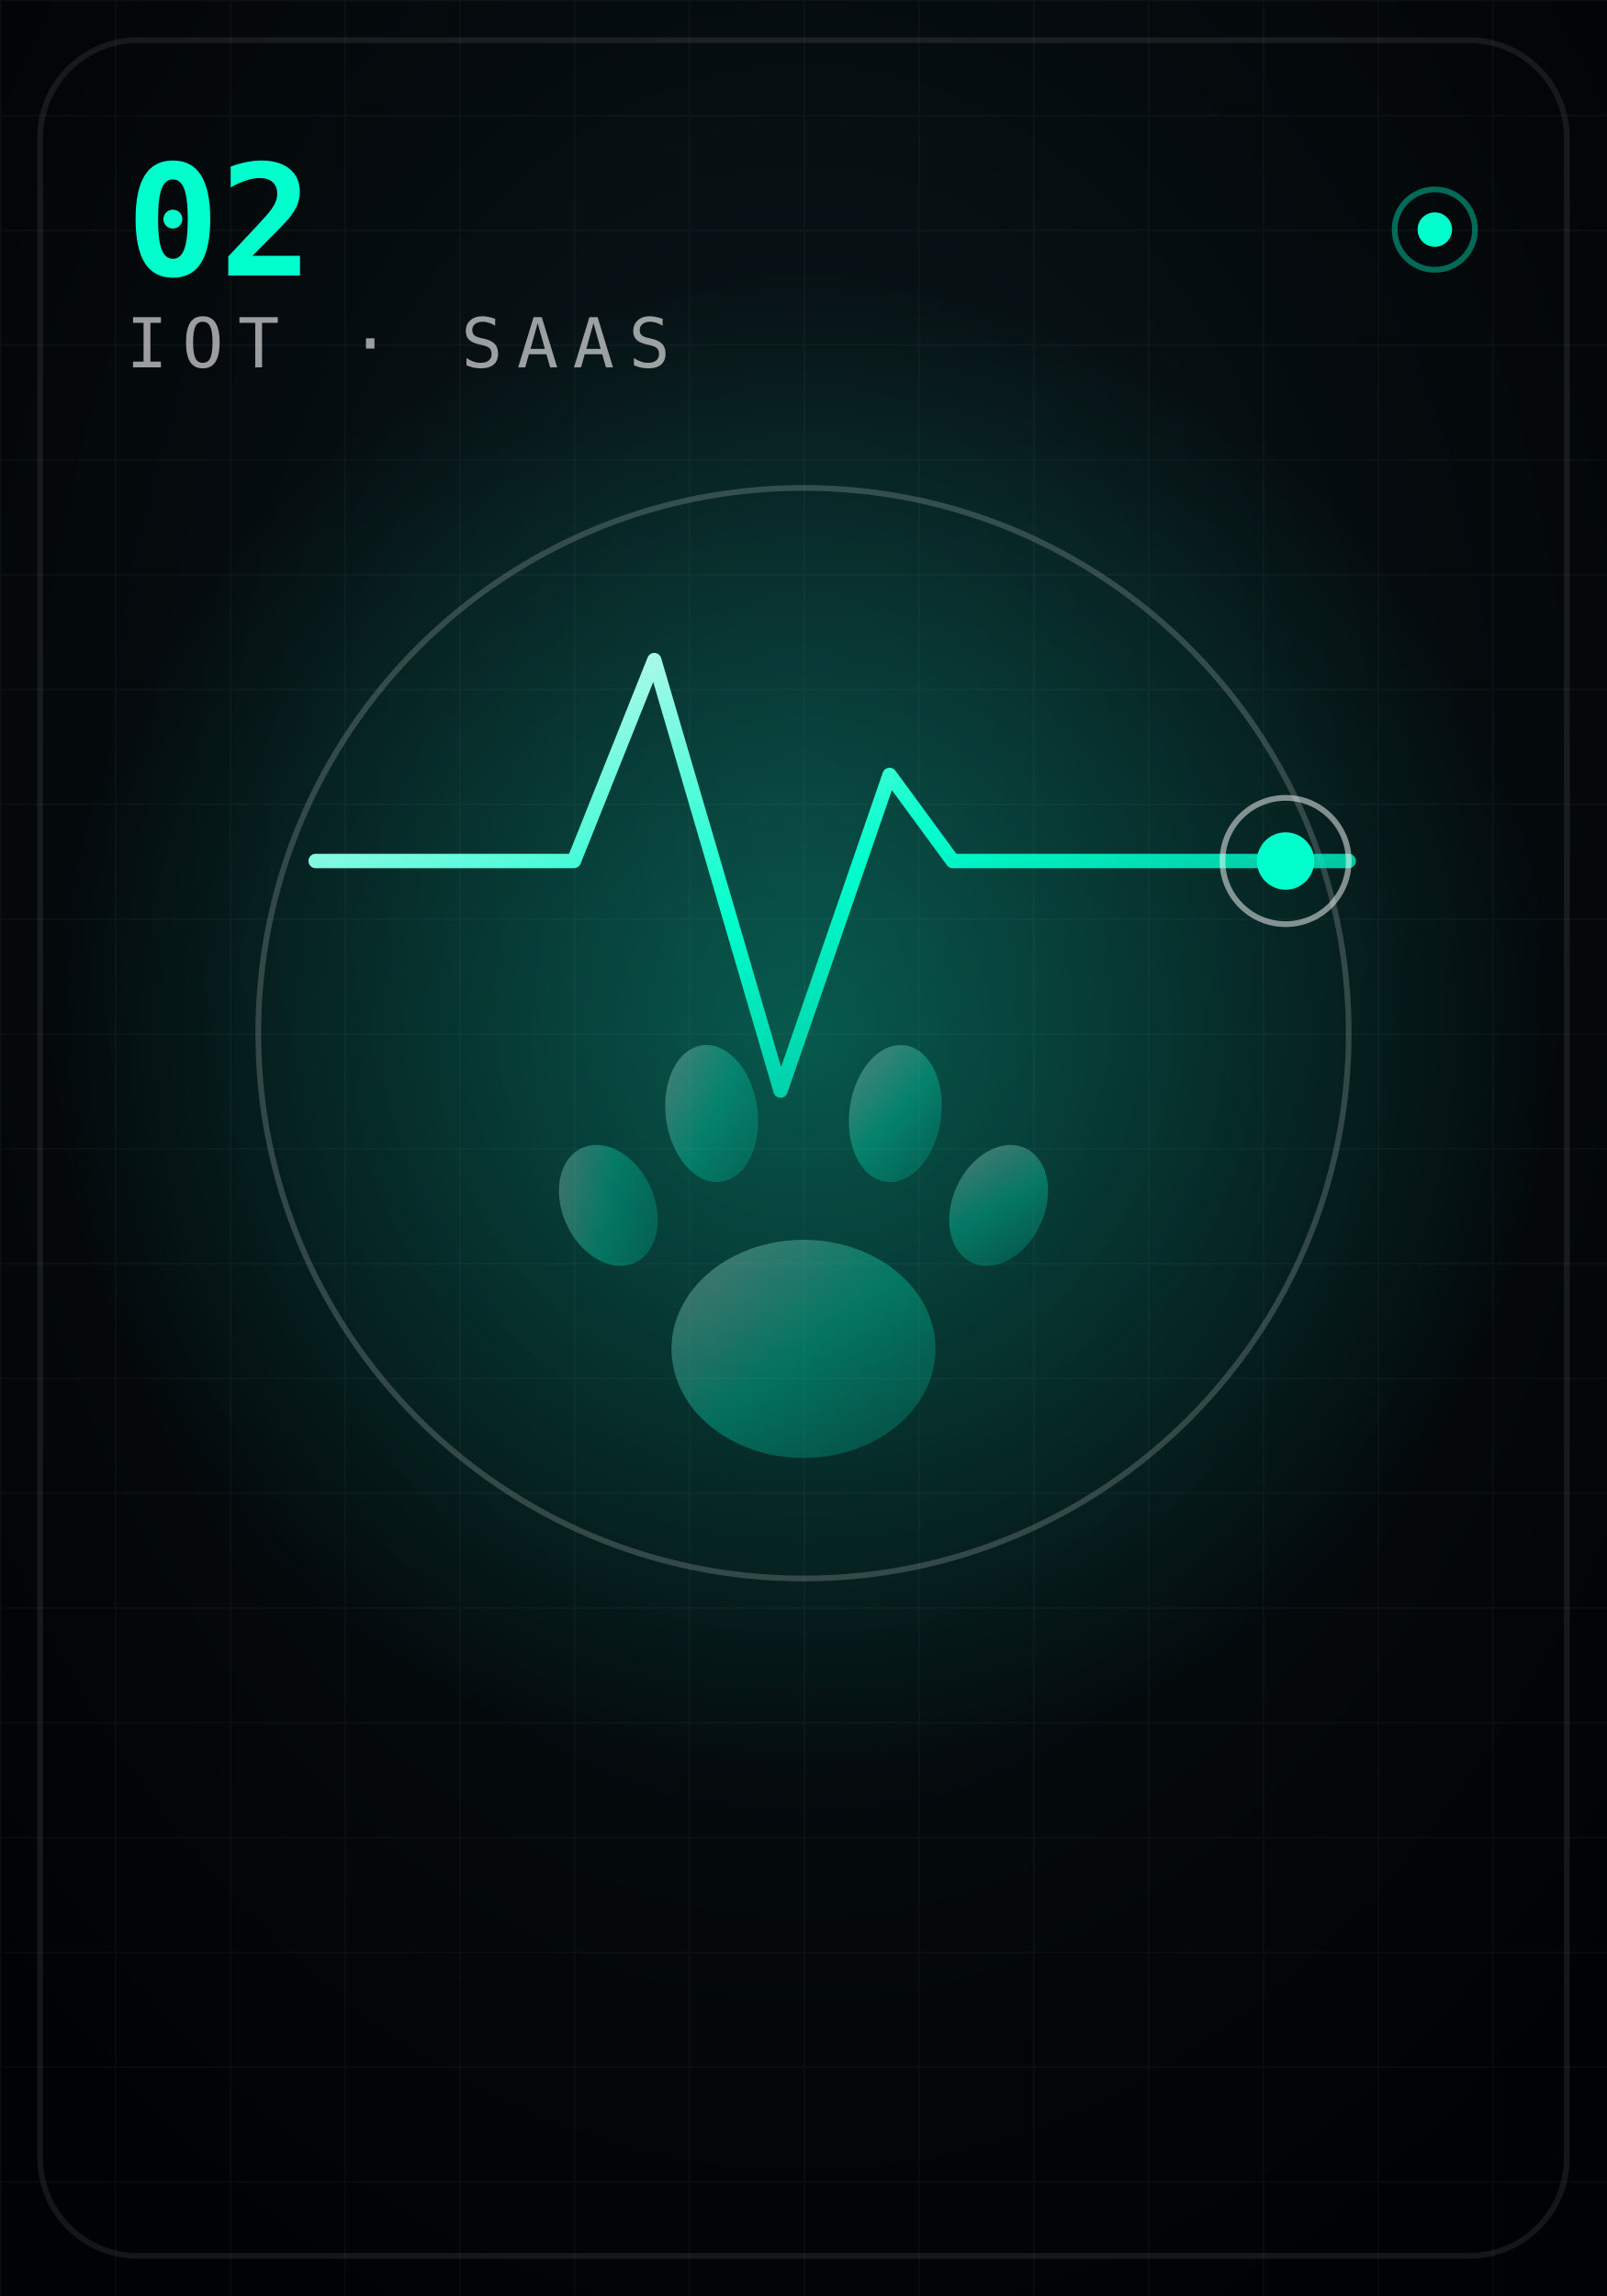
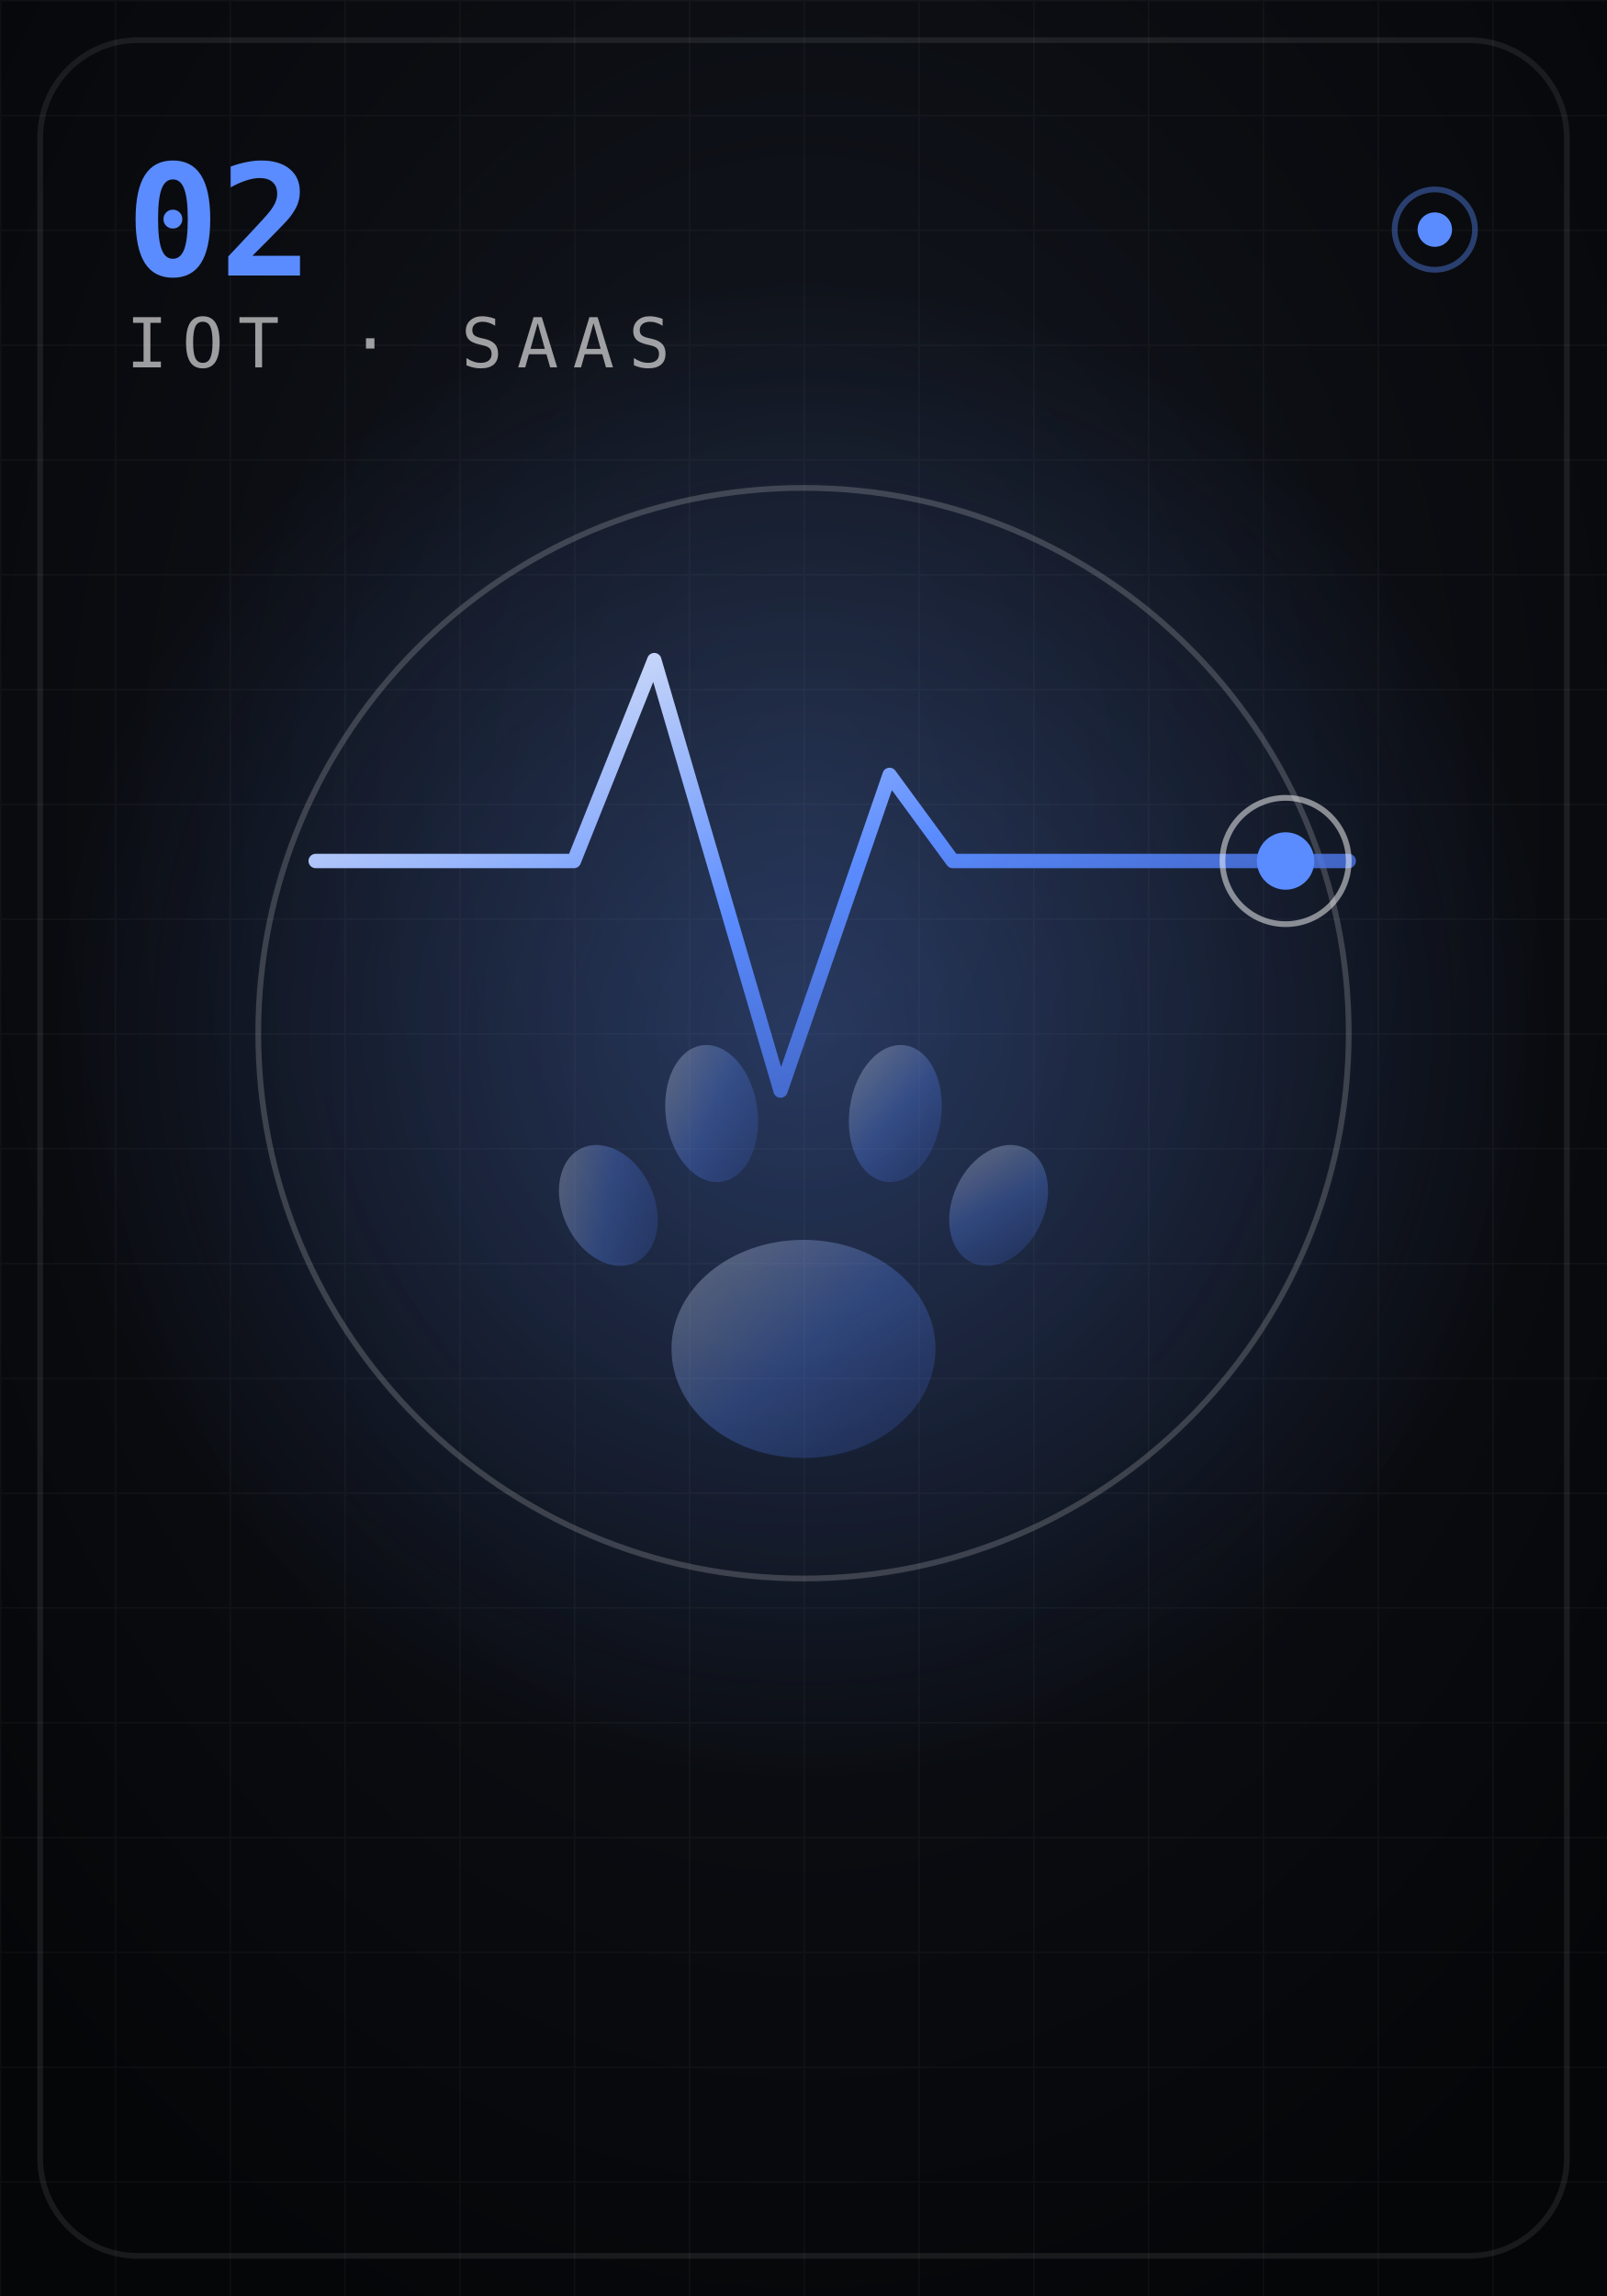
<svg xmlns="http://www.w3.org/2000/svg" viewBox="0 0 560 800" role="img" aria-label="Pawrise Care">
  <defs>
    <radialGradient id="bg" cx="50%" cy="36%" r="70%">
-       <stop offset="0" stop-color="#0b1c20" />
-       <stop offset=".55" stop-color="#050b0e" />
-       <stop offset="1" stop-color="#010203" />
+       <stop offset="0" stop-color="#161b25" />
+       <stop offset=".55" stop-color="#0b0d12" />
+       <stop offset="1" stop-color="#050608" />
    </radialGradient>
    <radialGradient id="halo" cx="50%" cy="50%" r="50%">
-       <stop offset="0" stop-color="#00ffcc" stop-opacity=".28" />
-       <stop offset="1" stop-color="#00ffcc" stop-opacity="0" />
+       <stop offset="0" stop-color="#5b8cff" stop-opacity=".28" />
+       <stop offset="1" stop-color="#5b8cff" stop-opacity="0" />
    </radialGradient>
    <linearGradient id="ln" x1="0" y1="0" x2="1" y2="1">
      <stop offset="0" stop-color="#fff" stop-opacity=".95" />
-       <stop offset=".5" stop-color="#00ffcc" />
-       <stop offset="1" stop-color="#00d8b4" stop-opacity=".6" />
+       <stop offset=".5" stop-color="#5b8cff" />
+       <stop offset="1" stop-color="#3a5fcf" stop-opacity=".6" />
    </linearGradient>
    <pattern id="grid" width="40" height="40" patternUnits="userSpaceOnUse">
      <path d="M40 0H0V40" fill="none" stroke="#fff" stroke-opacity=".035" />
    </pattern>
  </defs>
  <rect width="560" height="800" fill="url(#bg)" />
  <rect width="560" height="800" fill="url(#grid)" />
  <circle cx="280" cy="360" r="260" fill="url(#halo)" />
  <rect x="14" y="14" width="532" height="772" rx="34" fill="none" stroke="#fff" stroke-opacity=".08" stroke-width="2" />
-   <text x="44" y="96" font-family="ui-monospace,SFMono-Regular,Menlo,monospace" font-size="54" font-weight="700" fill="#00ffcc">02</text>
+   <text x="44" y="96" font-family="ui-monospace,SFMono-Regular,Menlo,monospace" font-size="54" font-weight="700" fill="#5b8cff">02</text>
  <text x="44" y="128" font-family="ui-monospace,SFMono-Regular,Menlo,monospace" font-size="24" letter-spacing="5" fill="#fff" fill-opacity=".6">IOT · SAAS</text>
-   <circle cx="500" cy="80" r="6" fill="#00ffcc" />
-   <circle cx="500" cy="80" r="14" fill="none" stroke="#00ffcc" stroke-opacity=".4" stroke-width="2" />
+   <circle cx="500" cy="80" r="6" fill="#5b8cff" />
+   <circle cx="500" cy="80" r="14" fill="none" stroke="#5b8cff" stroke-opacity=".4" stroke-width="2" />
  <g fill="none" stroke="url(#ln)" stroke-width="4" stroke-linecap="round" stroke-linejoin="round">
    <circle cx="280" cy="360" r="190" stroke="#fff" stroke-opacity="0.18" stroke-width="2" />
    <path d="M110 300h90l28-70 44 150 38-110 22 30h138" stroke-width="5" />
    <g stroke="none" fill="url(#ln)" fill-opacity=".3">
      <ellipse cx="280" cy="470" rx="46" ry="38" />
      <ellipse cx="212" cy="420" rx="16" ry="22" transform="rotate(-25 212 420)" />
      <ellipse cx="248" cy="388" rx="16" ry="24" transform="rotate(-8 248 388)" />
      <ellipse cx="312" cy="388" rx="16" ry="24" transform="rotate(8 312 388)" />
      <ellipse cx="348" cy="420" rx="16" ry="22" transform="rotate(25 348 420)" />
    </g>
-     <circle cx="448" cy="300" r="10" fill="#00ffcc" fill-opacity="1" stroke="none" />
+     <circle cx="448" cy="300" r="10" fill="#5b8cff" fill-opacity="1" stroke="none" />
    <circle cx="448" cy="300" r="22" stroke="#fff" stroke-opacity="0.5" stroke-width="2" />
  </g>
</svg>
